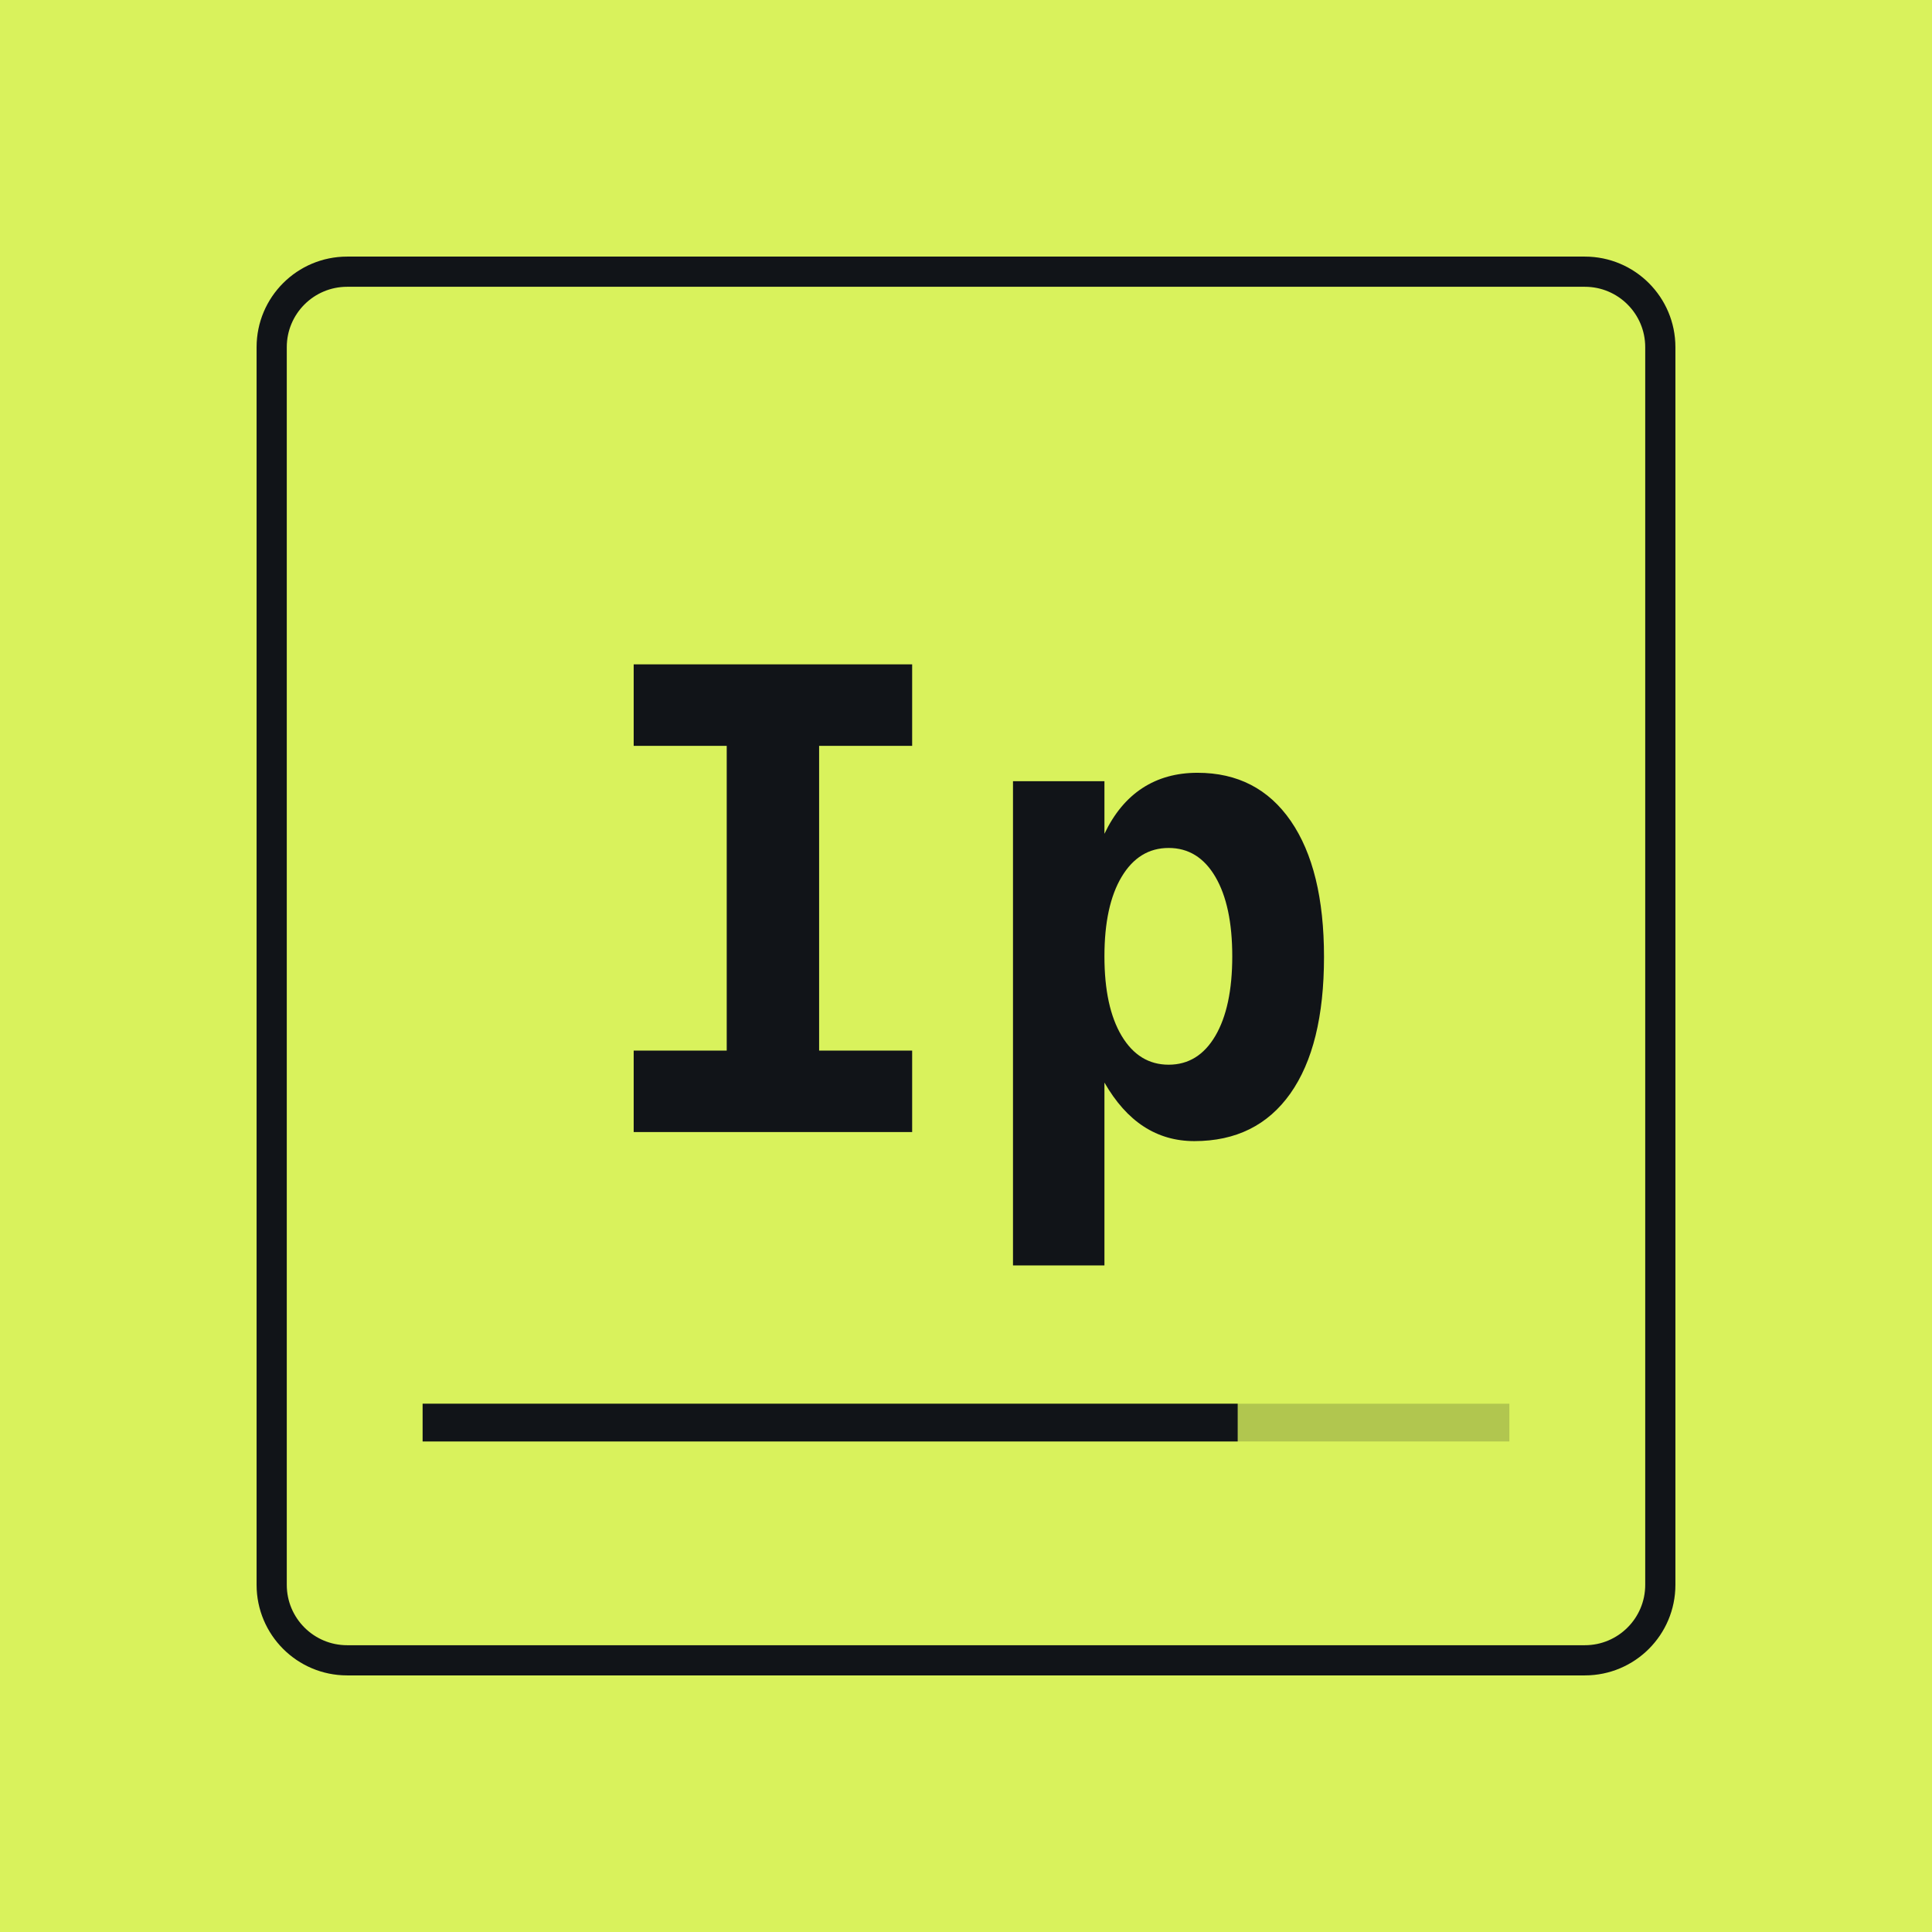
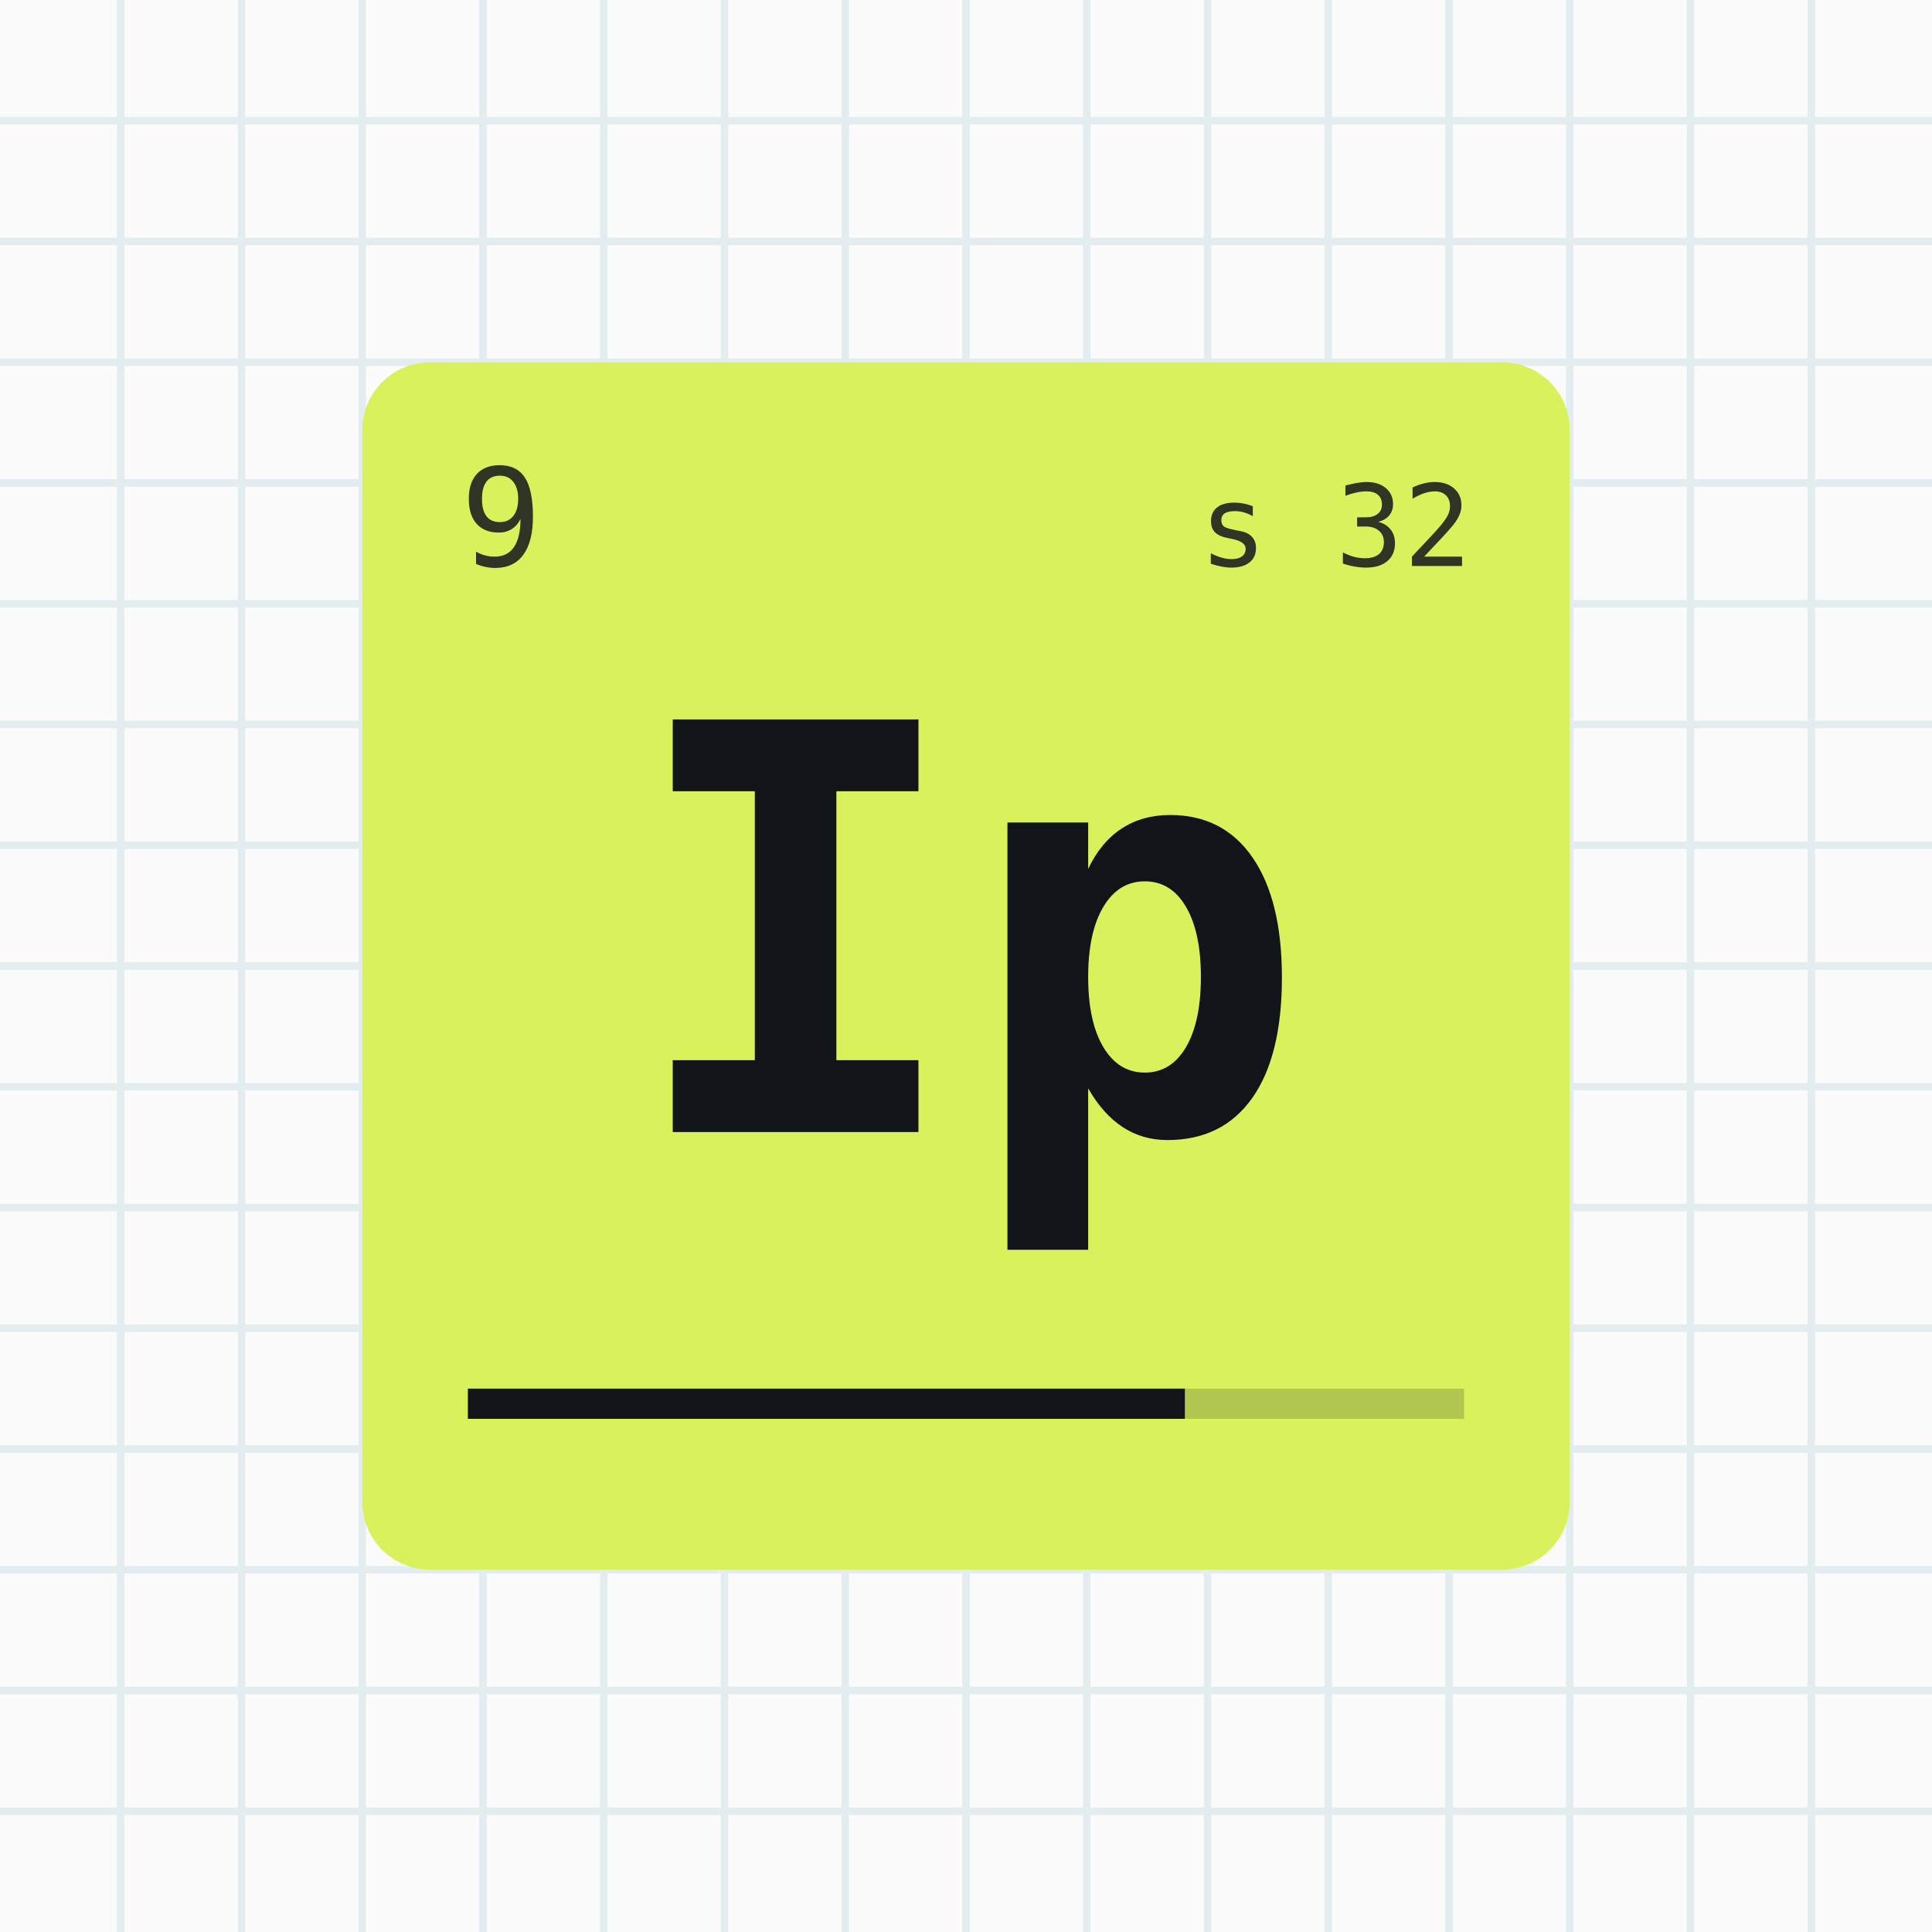
<svg xmlns="http://www.w3.org/2000/svg" viewBox="0 0 512 512">
-   <rect width="512" height="512" fill="#D9F25C" />
-   <rect x="72" y="72" width="368" height="368" rx="20" fill="none" stroke="#111418" stroke-width="8" />
-   <text x="256" y="300" font-family="IBM Plex Mono, Menlo, monospace" font-size="170" font-weight="700" fill="#111418" text-anchor="middle">Ip</text>
-   <rect x="112" y="372" width="288" height="10" fill="#111418" opacity=".2" />
-   <rect x="112" y="372" width="216" height="10" fill="#111418" />
+   <rect width="512" height="512" fill="#FAFBFA" />
+   <path d="M0 32H512M0 64H512M0 96H512M0 128H512M0 160H512M0 192H512M0 224H512M0 256H512M0 288H512M0 320H512M0 352H512M0 384H512M0 416H512M0 448H512M0 480H512M32 0V512M64 0V512M96 0V512M128 0V512M160 0V512M192 0V512M224 0V512M256 0V512M288 0V512M320 0V512M352 0V512M384 0V512M416 0V512M448 0V512M480 0V512" stroke="#E3EDF0" stroke-width="2" />
+   <rect x="96" y="96" width="320" height="320" rx="18" fill="#D9F25C" />
+   <text x="122" y="150" font-family="IBM Plex Mono, Menlo, monospace" font-size="36" fill="#111418" opacity=".85">9</text>
+   <text x="390" y="150" font-family="IBM Plex Mono, Menlo, monospace" font-size="30" fill="#111418" opacity=".85" text-anchor="end">s 32</text>
+   <text x="256" y="300" font-family="IBM Plex Mono, Menlo, monospace" font-size="150" font-weight="700" fill="#111418" text-anchor="middle">Ip</text>
+   <rect x="124" y="368" width="264" height="8" fill="#111418" opacity=".2" />
+   <rect x="124" y="368" width="190" height="8" fill="#111418" />
</svg>
